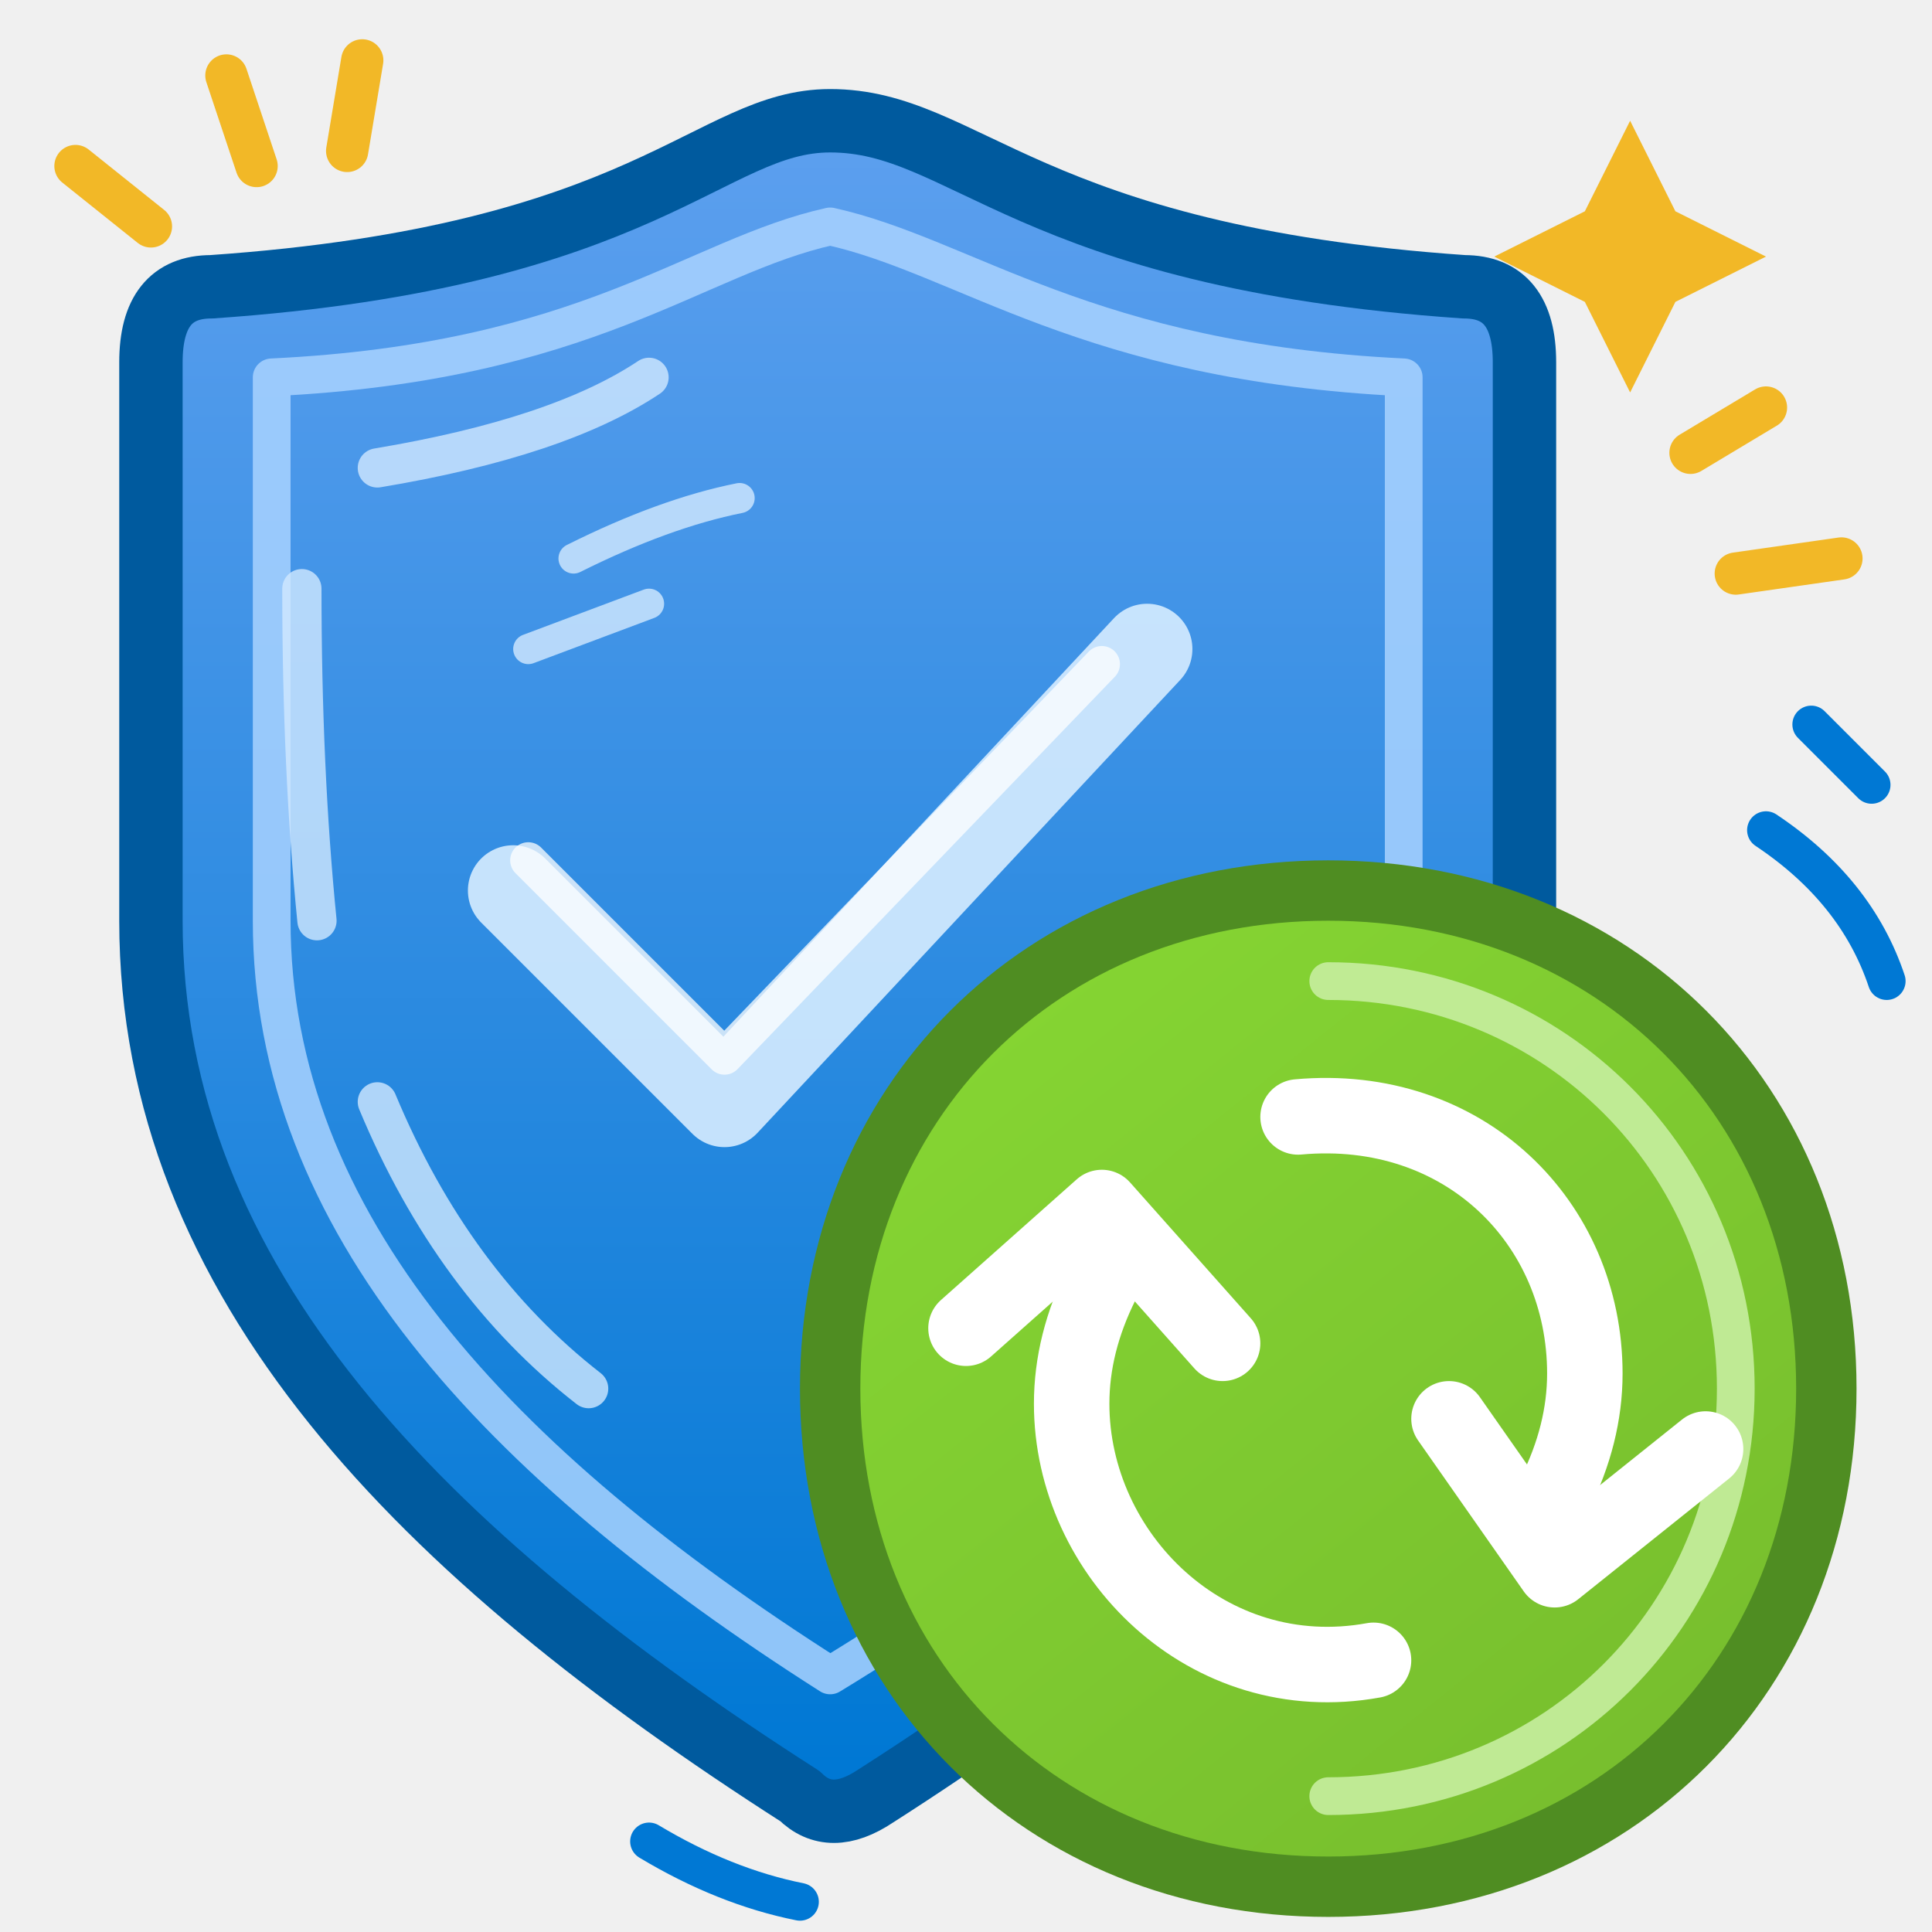
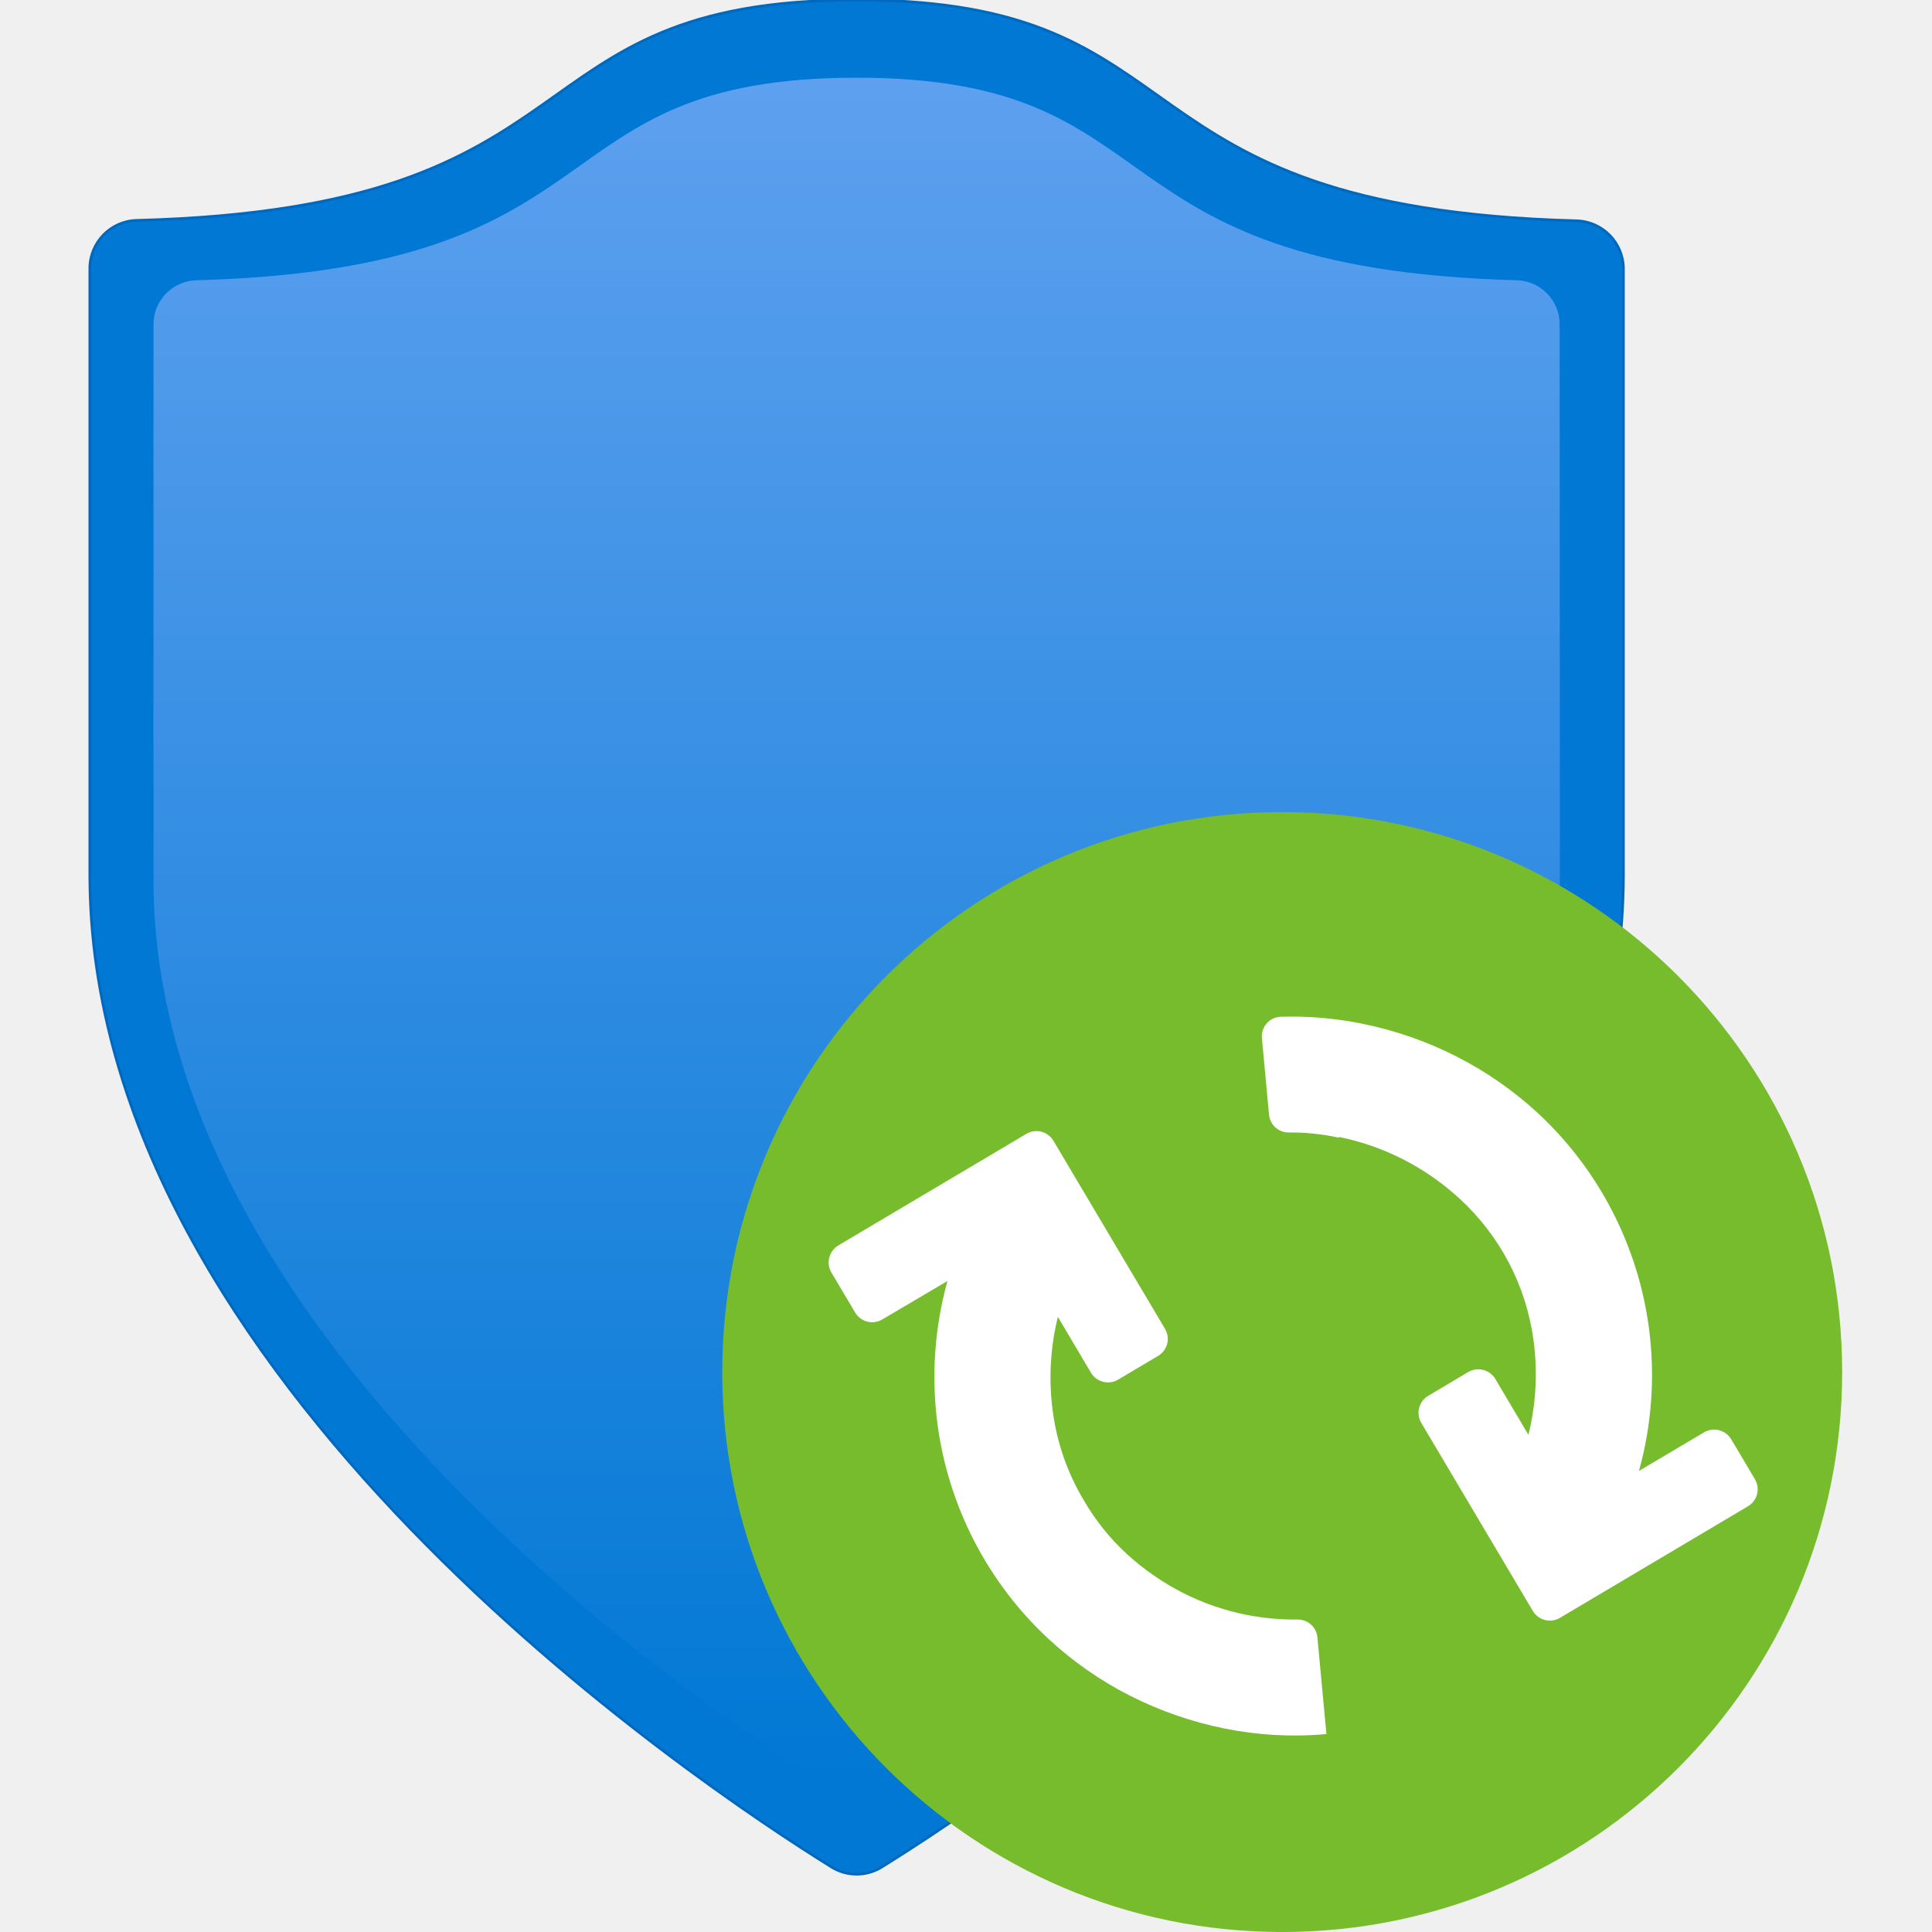
- <svg xmlns="http://www.w3.org/2000/svg" width="128" height="128" viewBox="0 0 128 128" fill="none" stroke-linecap="round" stroke-linejoin="round">
+ <svg xmlns="http://www.w3.org/2000/svg" width="128" height="128" viewBox="0 0 128 128">
  <defs>
-     <linearGradient id="shieldBlue" x1="55" y1="7" x2="55" y2="117" gradientUnits="userSpaceOnUse">
-       <stop offset="0" stop-color="#5EA0EF" />
-       <stop offset="1" stop-color="#0078D4" />
-     </linearGradient>
-     <linearGradient id="updateGreen" x1="67" y1="60" x2="116" y2="121" gradientUnits="userSpaceOnUse">
-       <stop offset="0" stop-color="#86D633" />
-       <stop offset="1" stop-color="#76BC2D" />
+     <linearGradient id="a0a9e6cf-445c-437a-a4cc-1cf69d025bb3" x1="7.981" y1="16.737" x2="7.981" y2="0.724" gradientUnits="userSpaceOnUse">
+       <stop offset="0" stop-color="#0078d4" />
+       <stop offset="1" stop-color="#5ea0ef" />
    </linearGradient>
  </defs>
-   <path d="M55 8            C47 8 43 17 14 19            Q10 19 10 24            L10 61            C10 85 28 103 53 119            Q55 121 58 119            C83 103 101 85 101 61            L101 24            Q101 19 97 19            C68 17 64 8 55 8 Z" fill="url(#shieldBlue)" stroke="#005A9E" stroke-width="4.2" />
-   <path d="M55 15            C46 17 39 24 18 25            L18 61            C18 81 33 97 55 111            C78 97 93 81 93 61            L93 25            C72 24 64 17 55 15 Z" stroke="#A8D2FF" stroke-width="2.5" opacity=".85" />
-   <g stroke="#D1E8FF" stroke-width="2.6" opacity=".8">
-     <path d="M25 31 Q37 29 43 25" />
-     <path d="M20 39 Q20 51 21 61" />
-     <path d="M25 73 Q30 85 39 92" />
-   </g>
-   <path d="M34 59            L48 73            L76 43" stroke="#D6ECFF" stroke-width="6" opacity=".9" />
-   <path d="M35 57 L48 70 L73 44" stroke="#FFFFFF" stroke-width="2.4" opacity=".75" />
-   <path d="M88 59            C107 59 121 73 121 92            C121 111 107 125 88 125            C69 125 55 111 55 92            C55 73 69 59 88 59 Z" fill="url(#updateGreen)" stroke="#4F8D22" stroke-width="4" />
-   <path d="M88 65            C103 65 115 77 115 92            C115 107 103 119 88 119" stroke="#C6EE9F" stroke-width="2.5" opacity=".9" />
-   <path d="M86 74            C97 73 105 81 105 91            Q105 95 103 99" stroke="#FFFFFF" stroke-width="5" fill="none" />
-   <path d="M96 94            L103 104            L113 96" stroke="#FFFFFF" stroke-width="5" fill="none" />
-   <path d="M91 110            C80 112 71 103 71 93            Q71 89 73 85" stroke="#FFFFFF" stroke-width="5" fill="none" />
-   <path d="M64 88            L73 80            L81 89" stroke="#FFFFFF" stroke-width="5" fill="none" />
-   <g stroke="#0078D4" stroke-width="2.5">
-     <path d="M117 55 Q123 59 125 65" />
-     <path d="M120 48 L124 52" />
-     <path d="M43 122 Q48 125 53 126" />
-   </g>
-   <g stroke="#F2B827" stroke-width="2.8">
-     <path d="M5 11 L10 15" />
-     <path d="M15 5 L17 11" />
-     <path d="M24 4 L23 10" />
-     <path d="M112 30 L117 27" />
-     <path d="M115 38 L122 37" />
-   </g>
-   <path d="M108 8            L111 14            L117 17            L111 20            L108 26            L105 20            L99 17            L105 14 Z" fill="#F2B827" />
-   <g stroke="#D3EAFF" stroke-width="2" opacity=".8">
-     <path d="M38 37 Q44 34 49 33" />
-     <path d="M35 43 L43 40" />
+   <g transform="scale(7.111111)" stroke-linejoin="round" stroke-linecap="round">
+     <g id="f3812ff1-dab6-4c66-bd45-5c638c6b6a32">
+       <path d="M15.125,8.153c0,4.7-5.674,8.475-6.909,9.241a.443.443,0,0,1-.47,0C6.512,16.628.837,12.848.837,8.153V2.5a.449.449,0,0,1,.439-.447C5.69,1.937,4.674,0,7.981,0s2.292,1.937,6.706,2.057a.449.449,0,0,1,.438.447Z" fill="#0078d4" stroke="#0069bd" stroke-width=".025" />
+       <path d="M14.533,8.2c0,4.306-5.2,7.772-6.336,8.475a.408.408,0,0,1-.431,0C6.634,15.973,1.43,12.507,1.43,8.2V3.021a.411.411,0,0,1,.4-.41C5.88,2.5,4.948.724,7.981.724s2.1,1.777,6.15,1.887a.411.411,0,0,1,.4.41Z" fill="url(#a0a9e6cf-445c-437a-a4cc-1cf69d025bb3)" />
+       <circle cx="11.946" cy="12.783" r="5.217" fill="#76bc2d" />
+       <path d="M8.22,12.293a.184.184,0,0,1-.253-.065l-.221-.372a.185.185,0,0,1,.065-.253l1.751-1.039a.184.184,0,0,1,.253.065l1.039,1.751a.184.184,0,0,1-.065.253l-.372.221a.185.185,0,0,1-.253-.065l-.308-.52a2.356,2.356,0,0,0-.048.877,2.165,2.165,0,0,0,.289.831,2.127,2.127,0,0,0,.4.5,2.394,2.394,0,0,0,.521.362,2.3,2.3,0,0,0,.6.207,2.362,2.362,0,0,0,.476.043.182.182,0,0,1,.18.167l.084.9a3.291,3.291,0,0,1-.945-.051,3.468,3.468,0,0,1-.884-.306,3.351,3.351,0,0,1-.765-.534,3.331,3.331,0,0,1-1.03-2,3.351,3.351,0,0,1,.093-1.33Zm4.256-1.7a2.323,2.323,0,0,1,.6.21,2.378,2.378,0,0,1,.52.362,2.184,2.184,0,0,1,.692,1.326,2.356,2.356,0,0,1-.048.877l-.308-.52a.185.185,0,0,0-.253-.065l-.372.221a.184.184,0,0,0-.065.253l1.039,1.752a.185.185,0,0,0,.253.064l1.751-1.039a.184.184,0,0,0,.065-.253l-.221-.372a.185.185,0,0,0-.253-.064l-.606.359a3.346,3.346,0,0,0,.093-1.329,3.33,3.33,0,0,0-1.03-2,3.378,3.378,0,0,0-.765-.533,3.454,3.454,0,0,0-.884-.306,3.3,3.3,0,0,0-.755-.063.182.182,0,0,0-.172.2l.066.71a.182.182,0,0,0,.181.168A2.1,2.1,0,0,1,12.476,10.6Z" fill="#fff" />
+     </g>
  </g>
</svg>
